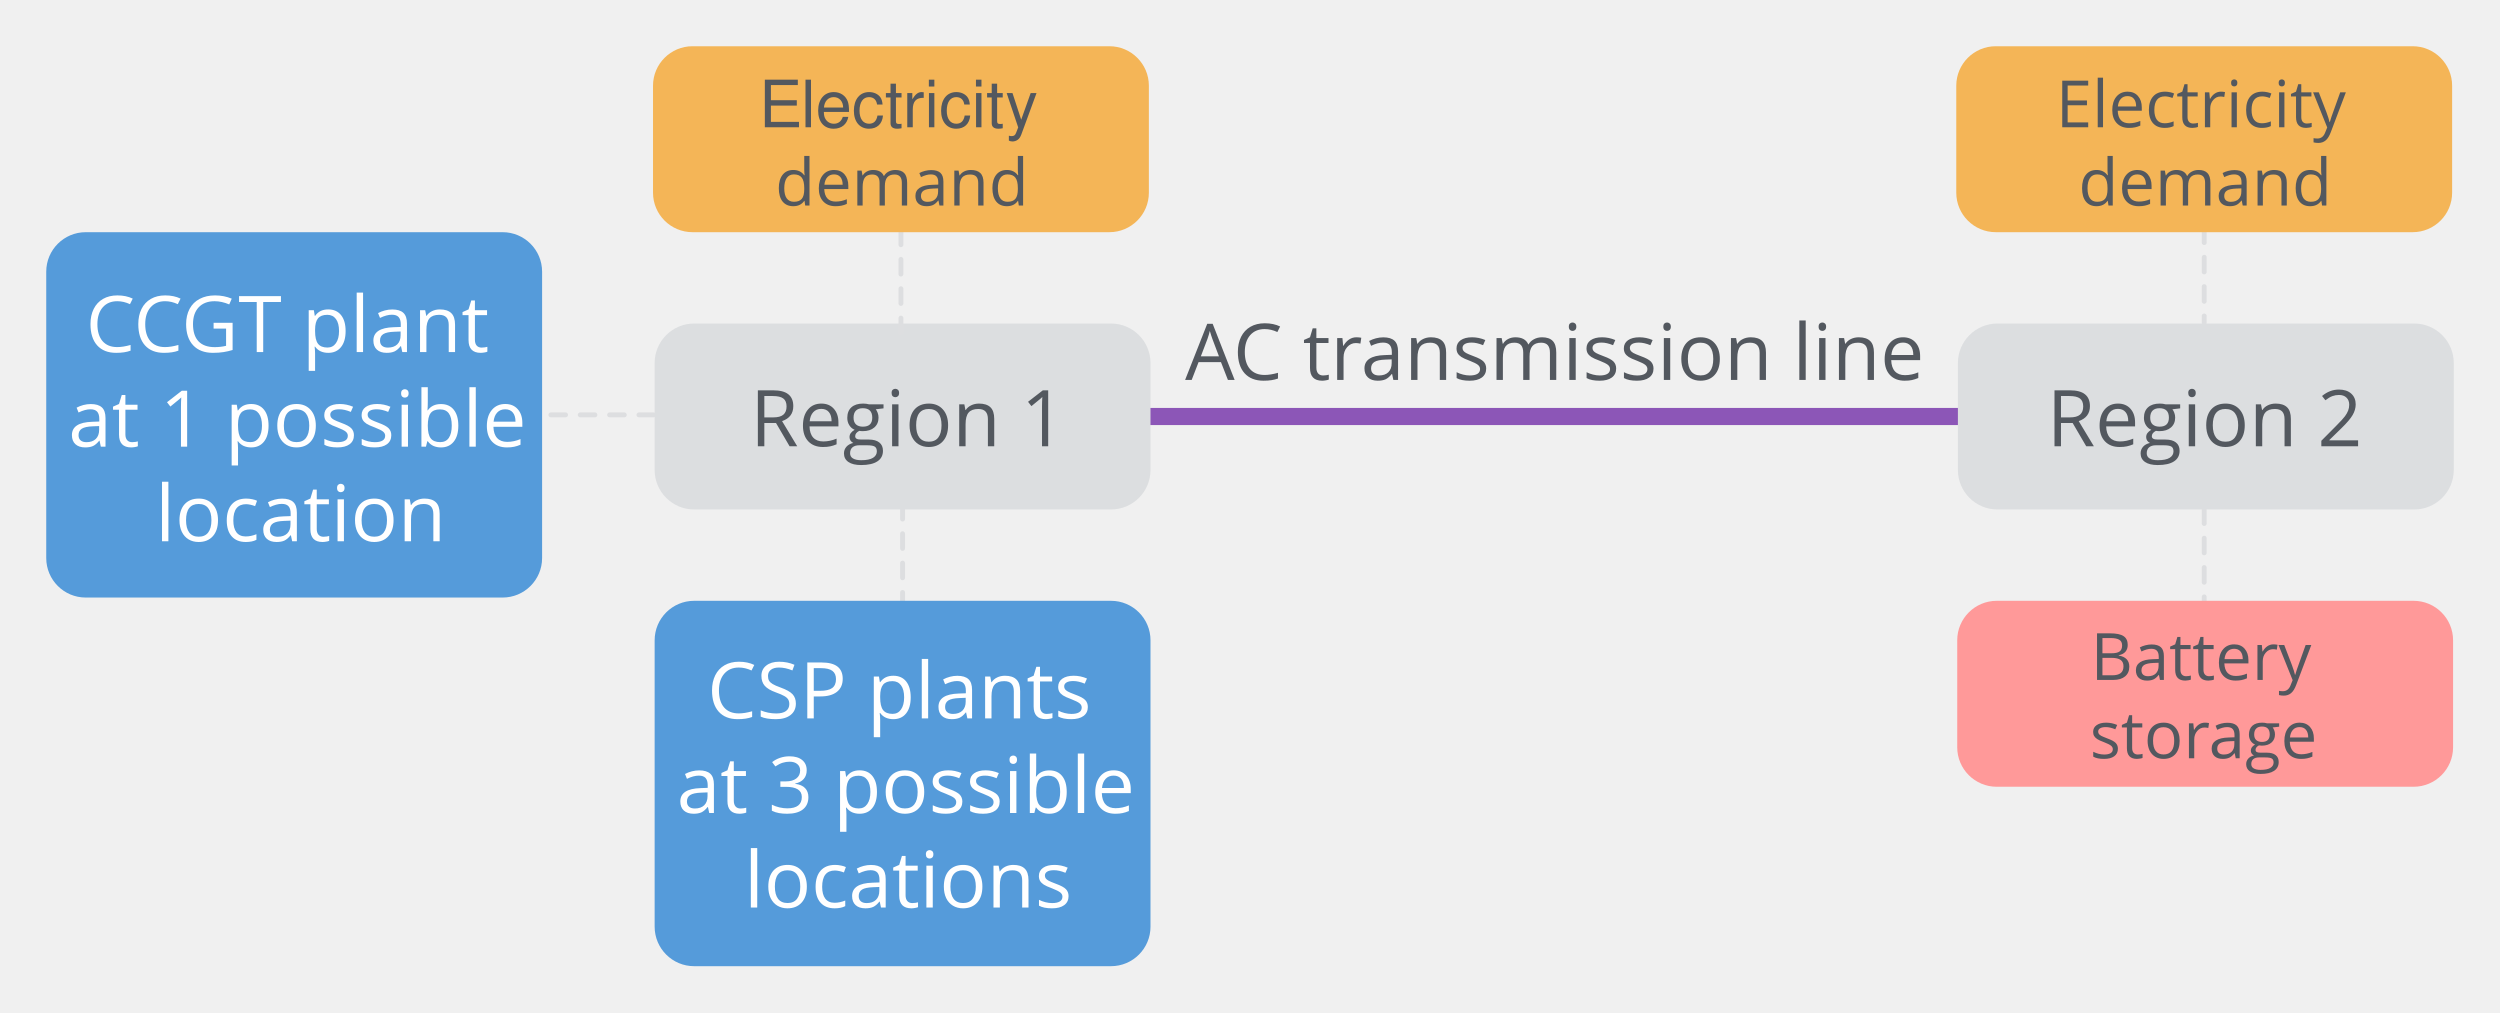
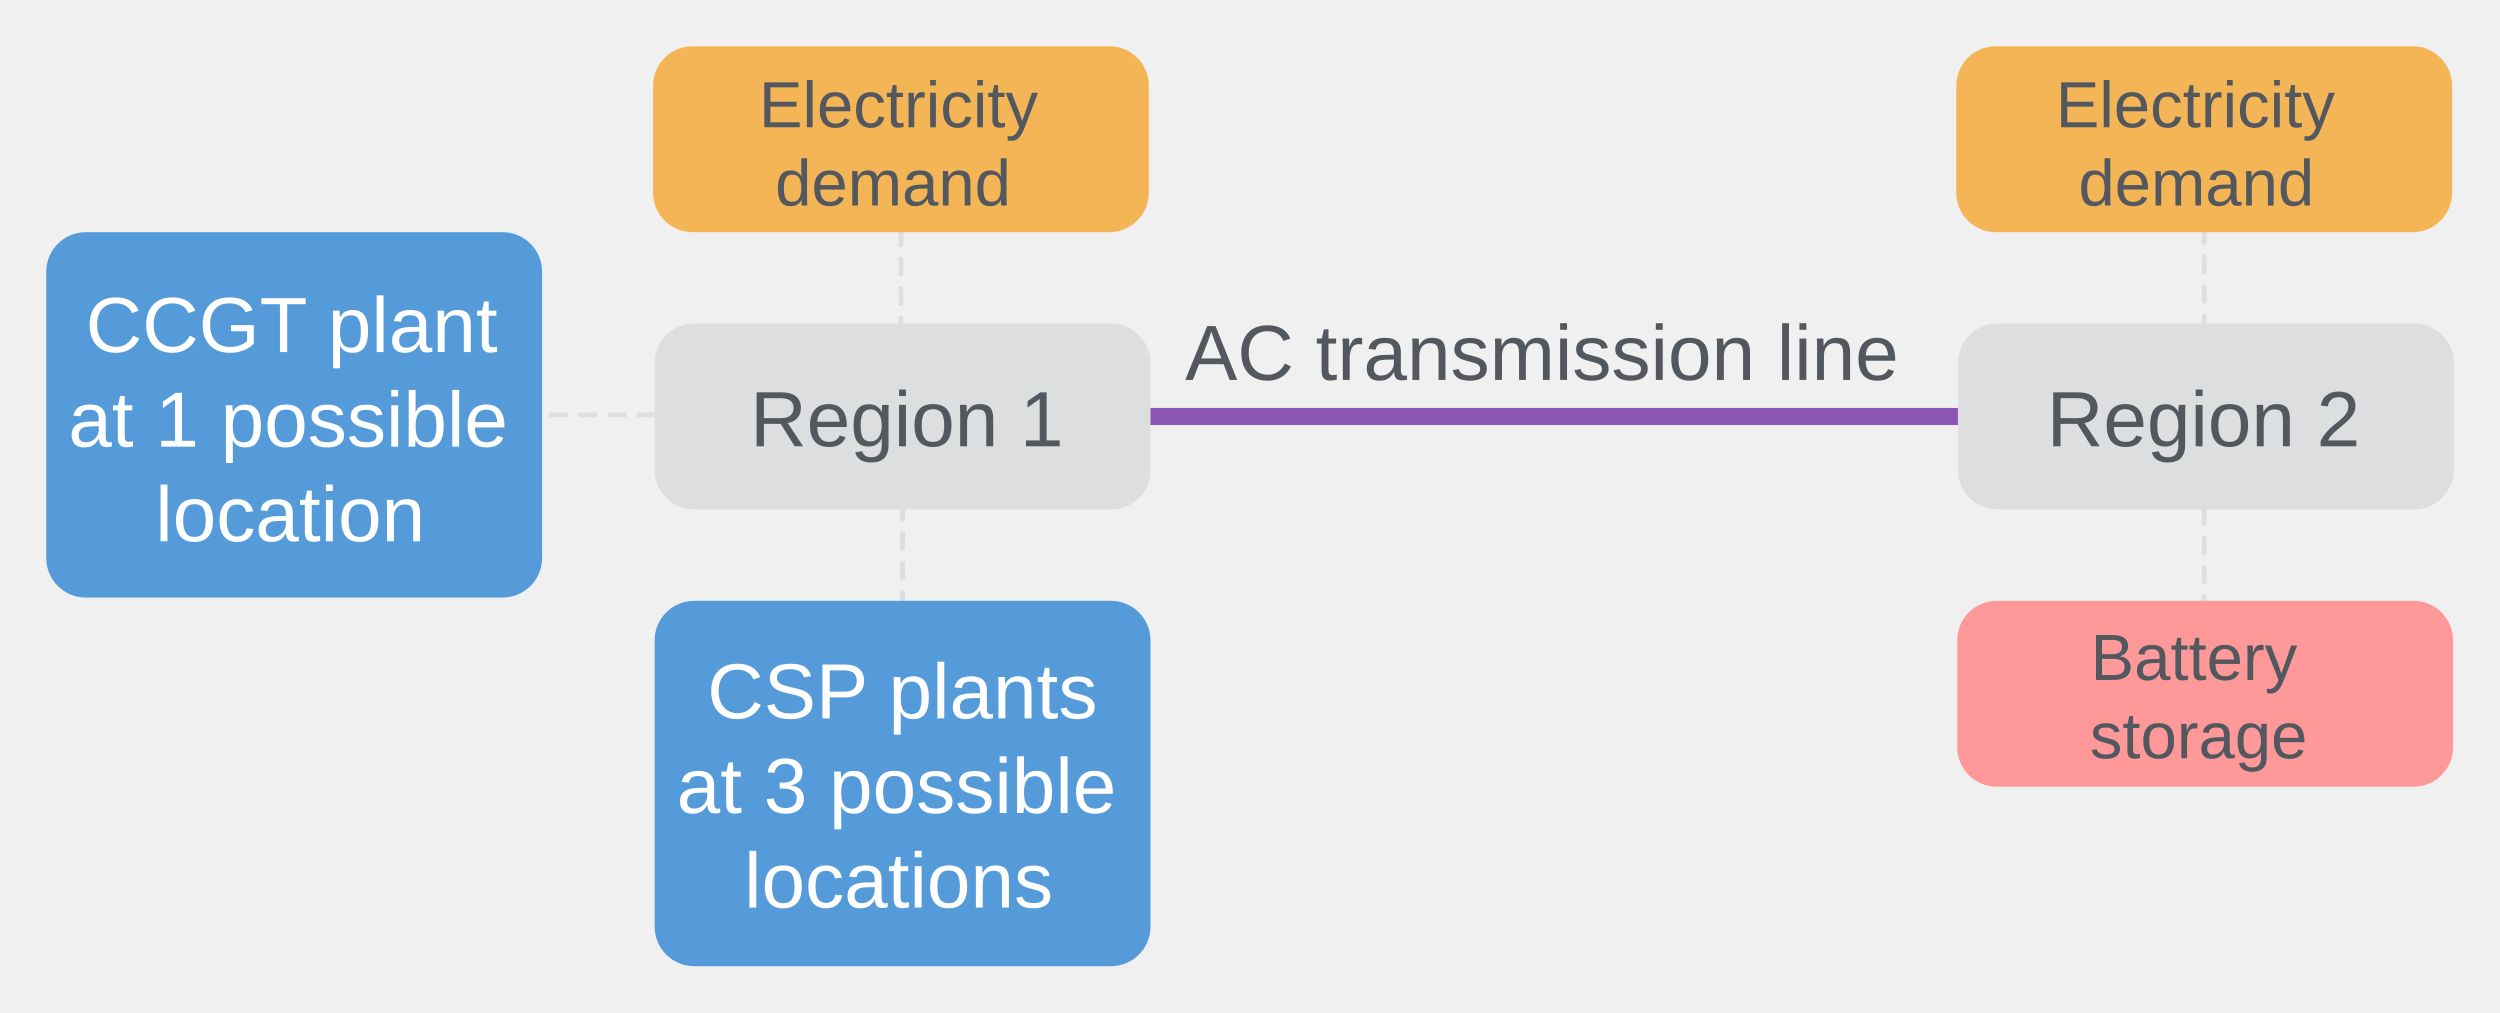
<svg xmlns="http://www.w3.org/2000/svg" id="svg2" version="1.1" xml:space="preserve" width="270.35mm" height="109.483mm" viewBox="0 0 957.933 387.933">
  <defs id="defs6">
    <marker orient="auto" refY="0.0" refX="0.0" id="SemiCircleIn" style="overflow:visible">
      <path id="path1192" d="M -0.375,-0.046 C -0.375,2.714 1.865,4.954 4.625,4.954 L 4.625,-5.046 C 1.865,-5.046 -0.375,-2.806 -0.375,-0.046 z " style="fill-rule:evenodd;stroke:#8d44c7;stroke-width:1pt;stroke-opacity:1;fill:#8d44c7;fill-opacity:1" transform="scale(0.6)" />
    </marker>
    <marker orient="auto" refY="0.0" refX="0.0" id="SemiCircleOut" style="overflow:visible">
      <path id="path1195" d="M -2.5,-0.809 C -2.5,1.951 -4.74,4.191 -7.5,4.191 L -7.5,-5.809 C -4.74,-5.809 -2.5,-3.569 -2.5,-0.809 z " style="fill-rule:evenodd;stroke:#8d44c7;stroke-width:1pt;stroke-opacity:1;fill:#8d44c7;fill-opacity:1" transform="scale(0.6) translate(7.125493,0.763446)" />
    </marker>
    <marker orient="auto" refY="0.0" refX="0.0" id="DotL" style="overflow:visible">
      <path id="path1075" d="M -2.5,-1.0 C -2.5,1.76 -4.74,4.0 -7.5,4.0 C -10.26,4.0 -12.5,1.76 -12.5,-1.0 C -12.5,-3.76 -10.26,-6.0 -7.5,-6.0 C -4.74,-6.0 -2.5,-3.76 -2.5,-1.0 z " style="fill-rule:evenodd;stroke:#000000;stroke-width:1pt;stroke-opacity:1;fill:#000000;fill-opacity:1" transform="scale(0.8) translate(7.4, 1)" />
    </marker>
    <marker orient="auto" refY="0.0" refX="0.0" id="TriangleInL" style="overflow:visible">
      <path id="path1147" d="M 5.77,0.0 L -2.88,5.0 L -2.88,-5.0 L 5.77,0.0 z " style="fill-rule:evenodd;stroke:#000000;stroke-width:1pt;stroke-opacity:1;fill:#000000;fill-opacity:1" transform="scale(-0.8)" />
    </marker>
    <marker orient="auto" refY="0.0" refX="0.0" id="TriangleOutL" style="overflow:visible">
      <path id="path1156" d="M 5.77,0.0 L -2.88,5.0 L -2.88,-5.0 L 5.77,0.0 z " style="fill-rule:evenodd;stroke:#000000;stroke-width:1pt;stroke-opacity:1;fill:#000000;fill-opacity:1" transform="scale(0.8)" />
    </marker>
    <clipPath clipPathUnits="userSpaceOnUse" id="clipPath20">
      <path d="m 149.312,199.663 h 109.032 v 4 H 149.312 Z" id="path22" />
    </clipPath>
    <clipPath clipPathUnits="userSpaceOnUse" id="clipPath32">
      <path d="m 291.898,33.433 h 4 V 175.02 h -4 z" id="path34" />
    </clipPath>
    <clipPath clipPathUnits="userSpaceOnUse" id="clipPath44">
      <path d="m 368.439,199.491 h 252.277 v 4 H 368.439 Z" id="path46" />
    </clipPath>
    <clipPath clipPathUnits="userSpaceOnUse" id="clipPath76">
      <path d="m 290.898,199.491 h 4 v 88.655 h -4 z" id="path78" />
    </clipPath>
    <clipPath clipPathUnits="userSpaceOnUse" id="clipPath88">
      <path d="m 689.854,215.708 h 4 v 72.439 h -4 z" id="path90" />
    </clipPath>
    <clipPath clipPathUnits="userSpaceOnUse" id="clipPath102">
      <path d="m 615.73,257.566 h 153.667 v 58 H 615.73 Z" id="path104" />
    </clipPath>
    <clipPath clipPathUnits="userSpaceOnUse" id="clipPath124">
      <path d="m 216.065,257.566 h 153.667 v 58 H 216.065 Z" id="path126" />
    </clipPath>
    <clipPath clipPathUnits="userSpaceOnUse" id="clipPath152">
      <path d="m 691.854,111.214 h 4 v 72.439 h -4 z" id="path154" />
    </clipPath>
    <clipPath clipPathUnits="userSpaceOnUse" id="clipPath166">
      <path d="m 617.021,82.363 h 153.666 v 58 H 617.021 Z" id="path168" />
    </clipPath>
  </defs>
  <g id="g10" transform="matrix(1.25,0,0,-1.25,-21.03346,412.7165)">
    <path style="fill:none;stroke:#8c56b7;stroke-width:5.25;stroke-linecap:round;stroke-linejoin:round;stroke-miterlimit:4;stroke-dasharray:none;stroke-opacity:1" d="m 367.306,202.5 c 251.891,0 251.891,0 251.891,0" id="path1298-3" />
    <path style="fill:none;stroke:#dddee0;stroke-width:1.5;stroke-linecap:round;stroke-linejoin:round;stroke-miterlimit:4;stroke-dasharray:4.5, 4.5;stroke-dashoffset:0;stroke-opacity:1" d="m 692.5,260.312 c 0,-29.091 0,-29.058 0,-29.058" id="path979-7" />
    <path style="fill:none;stroke:#dddee0;stroke-width:1.5;stroke-linecap:round;stroke-linejoin:round;stroke-miterlimit:4;stroke-dasharray:4.5, 4.5;stroke-dashoffset:0;stroke-opacity:1" d="m 692.5,174.196 c 0,-34.732 0,-34.692 0,-34.692" id="path979-3" />
    <path style="fill:none;stroke:#dddee0;stroke-width:1.5;stroke-linecap:round;stroke-linejoin:round;stroke-miterlimit:4;stroke-dasharray:4.5, 4.5;stroke-dashoffset:0;stroke-opacity:1" d="m 217.192,203 c -39.679,0 -39.634,0 -39.634,0" id="path979-9" />
    <path style="fill:none;stroke:#dddee0;stroke-width:1.5;stroke-linecap:round;stroke-linejoin:round;stroke-miterlimit:4;stroke-dasharray:4.5, 4.5;stroke-dashoffset:0;stroke-opacity:1" d="m 293.5,175.564 c 0,-34.732 0,-34.692 0,-34.692" id="path979" />
    <rect style="opacity:1;fill:#559bda;fill-opacity:1;stroke:none;stroke-width:1.717;stroke-linecap:butt;stroke-linejoin:miter;stroke-miterlimit:4;stroke-dasharray:none;stroke-dashoffset:0;stroke-opacity:1" id="rect896-0" width="152" height="112" x="217.5" y="-146" rx="12.111" ry="12.111" transform="scale(1,-1)" />
    <rect style="opacity:1;fill:#559bda;fill-opacity:1;stroke:none;stroke-width:1.717;stroke-linecap:butt;stroke-linejoin:miter;stroke-miterlimit:4;stroke-dasharray:none;stroke-dashoffset:0;stroke-opacity:1" id="rect896-0-9" width="152" height="112" x="31" y="-259" rx="12.111" ry="12.111" transform="scale(1,-1)" />
    <rect style="opacity:1;fill:#dcdee0;fill-opacity:1;stroke:none;stroke-width:1.225;stroke-linecap:butt;stroke-linejoin:miter;stroke-miterlimit:4;stroke-dasharray:none;stroke-dashoffset:0;stroke-opacity:1" id="rect896-9" width="152" height="57" x="217.5" y="-231" rx="12.111" ry="12.111" transform="scale(1,-1)" />
    <rect style="opacity:1;fill:#dcdee0;fill-opacity:1;stroke:none;stroke-width:1.225;stroke-linecap:butt;stroke-linejoin:miter;stroke-miterlimit:4;stroke-dasharray:none;stroke-dashoffset:0;stroke-opacity:1" id="rect896-6" width="152" height="57" x="617" y="-231" rx="12.111" ry="12.111" transform="scale(1,-1)" />
    <rect style="opacity:1;fill:#f4b557;fill-opacity:1;stroke:none;stroke-width:1.225;stroke-linecap:butt;stroke-linejoin:miter;stroke-miterlimit:4;stroke-dasharray:none;stroke-dashoffset:0;stroke-opacity:1" id="rect896-1" width="152" height="57" x="616.5" y="-316" rx="12.111" ry="12.111" transform="scale(1,-1)" />
    <path style="fill:none;stroke:#dddee0;stroke-width:1.5;stroke-linecap:round;stroke-linejoin:round;stroke-miterlimit:4;stroke-dasharray:4.5, 4.5;stroke-dashoffset:0;stroke-opacity:1" d="m 293,259.661 c 0,-34.732 0,-34.692 0,-34.692" id="path979-5" />
    <rect style="opacity:1;fill:#f4b557;fill-opacity:1;stroke:none;stroke-width:1.225;stroke-linecap:butt;stroke-linejoin:miter;stroke-miterlimit:4;stroke-dasharray:none;stroke-dashoffset:0;stroke-opacity:1" id="rect896" width="152" height="57" x="217" y="-316" transform="scale(1,-1)" rx="12.111" ry="12.111" />
-     <text transform="scale(1,-1)" style="font-style:normal;font-variant:normal;font-weight:300;font-stretch:normal;line-height:0%;font-family:Helvetica;-inkscape-font-specification:'Helvetica Light';writing-mode:lr-tb;fill:#ffffff;fill-opacity:1;fill-rule:nonzero;stroke:none" id="text54" x="233.621" y="-109.953">
-       <tspan x="233.621 250.949 265.613 280.277 286.949 301.613 306.941 320.285 333.629 340.301 352.301" y="-109.953" id="tspan56" style="font-style:normal;font-variant:normal;font-weight:normal;font-stretch:normal;font-size:24px;line-height:1.25;font-family:'Open Sans','arial','helvetica','sans-serif';-inkscape-font-specification:'Open Sans'">CSP plants </tspan>
-       <tspan x="224.261 237.605 244.277 250.949 264.293 270.965 285.629 298.973 310.973 322.973 328.301 342.965 348.293 361.637" y="-80.961" id="tspan58" style="font-style:normal;font-variant:normal;font-weight:normal;font-stretch:normal;font-size:24px;line-height:1.25;font-family:'Open Sans','arial','helvetica','sans-serif';-inkscape-font-specification:'Open Sans'">at 3 possible </tspan>
-       <tspan x="244.925 250.253 263.597 276.941 290.285 296.957 302.285 315.629 328.973" y="-51.969" id="tspan60" style="font-style:normal;font-variant:normal;font-weight:normal;font-stretch:normal;font-size:24px;line-height:1.25;font-family:'Open Sans','arial','helvetica','sans-serif';-inkscape-font-specification:'Open Sans'">locations</tspan>
+     <text transform="scale(1,-1)" style="font-style:normal;font-variant:normal;font-weight:300;font-stretch:normal;line-height:0%;font-family:arial, helvetica, sans-serif;-inkscape-font-specification:'Helvetica Light';writing-mode:lr-tb;fill:#ffffff;fill-opacity:1;fill-rule:nonzero;stroke:none" id="text54" x="233.621" y="-109.953">
+       <tspan x="233.621 250.949 265.613 280.277 286.949 301.613 306.941 320.285 333.629 340.301 352.301" y="-109.953" id="tspan56" style="font-style:normal;font-variant:normal;font-weight:normal;font-stretch:normal;font-size:24px;line-height:1.25;font-family:arial, helvetica, sans-serif;-inkscape-font-specification:'Open Sans'">CSP plants </tspan>
+       <tspan x="224.261 237.605 244.277 250.949 264.293 270.965 285.629 298.973 310.973 322.973 328.301 342.965 348.293 361.637" y="-80.961" id="tspan58" style="font-style:normal;font-variant:normal;font-weight:normal;font-stretch:normal;font-size:24px;line-height:1.25;font-family:arial, helvetica, sans-serif;-inkscape-font-specification:'Open Sans'">at 3 possible </tspan>
+       <tspan x="244.925 250.253 263.597 276.941 290.285 296.957 302.285 315.629 328.973" y="-51.969" id="tspan60" style="font-style:normal;font-variant:normal;font-weight:normal;font-stretch:normal;font-size:24px;line-height:1.25;font-family:arial, helvetica, sans-serif;-inkscape-font-specification:'Open Sans'">locations</tspan>
    </text>
-     <text transform="scale(1,-1)" style="font-style:normal;font-variant:normal;font-weight:300;font-stretch:normal;line-height:0%;font-family:Helvetica;-inkscape-font-specification:'Helvetica Light';writing-mode:lr-tb;fill:#ffffff;fill-opacity:1;fill-rule:nonzero;stroke:none" id="text64" x="43.089" y="-222.246">
-       <tspan x="43.089 60.417 77.745 96.417 109.761 116.433 131.097 136.425 149.769 163.113 169.785" y="-222.246" id="tspan66" style="font-style:normal;font-variant:normal;font-weight:normal;font-stretch:normal;font-size:24px;line-height:1.25;font-family:'Open Sans','arial','helvetica','sans-serif';-inkscape-font-specification:'Open Sans'">CCGT plant </tspan>
-       <tspan x="37.761 51.105 57.777 64.449 77.793 84.465 99.129 112.473 124.473 136.473 141.801 156.465 161.793 175.137" y="-193.254" id="tspan68" style="font-style:normal;font-variant:normal;font-weight:normal;font-stretch:normal;font-size:24px;line-height:1.25;font-family:'Open Sans','arial','helvetica','sans-serif';-inkscape-font-specification:'Open Sans'">at 1 possible </tspan>
-       <tspan x="64.425 69.753 83.097 96.441 109.785 116.457 121.785 135.129" y="-164.262" id="tspan70" style="font-style:normal;font-variant:normal;font-weight:normal;font-stretch:normal;font-size:24px;line-height:1.25;font-family:'Open Sans','arial','helvetica','sans-serif';-inkscape-font-specification:'Open Sans'">location</tspan>
+     <text transform="scale(1,-1)" style="font-style:normal;font-variant:normal;font-weight:300;font-stretch:normal;line-height:0%;font-family:arial, helvetica, sans-serif;-inkscape-font-specification:'Helvetica Light';writing-mode:lr-tb;fill:#ffffff;fill-opacity:1;fill-rule:nonzero;stroke:none" id="text64" x="43.089" y="-222.246">
+       <tspan x="43.089 60.417 77.745 96.417 109.761 116.433 131.097 136.425 149.769 163.113 169.785" y="-222.246" id="tspan66" style="font-style:normal;font-variant:normal;font-weight:normal;font-stretch:normal;font-size:24px;line-height:1.25;font-family:arial, helvetica, sans-serif;-inkscape-font-specification:'Open Sans'">CCGT plant </tspan>
+       <tspan x="37.761 51.105 57.777 64.449 77.793 84.465 99.129 112.473 124.473 136.473 141.801 156.465 161.793 175.137" y="-193.254" id="tspan68" style="font-style:normal;font-variant:normal;font-weight:normal;font-stretch:normal;font-size:24px;line-height:1.25;font-family:arial, helvetica, sans-serif;-inkscape-font-specification:'Open Sans'">at 1 possible </tspan>
+       <tspan x="64.425 69.753 83.097 96.441 109.785 116.457 121.785 135.129" y="-164.262" id="tspan70" style="font-style:normal;font-variant:normal;font-weight:normal;font-stretch:normal;font-size:24px;line-height:1.25;font-family:arial, helvetica, sans-serif;-inkscape-font-specification:'Open Sans'">location</tspan>
    </text>
    <g clip-path="url(#clipPath102)" id="g100" transform="translate(-2.206091)">
-       <text id="text106" style="font-variant:normal;font-weight:300;font-stretch:normal;line-height:0%;font-family:'Helvetica Light';-inkscape-font-specification:Helvetica-Light;writing-mode:lr-tb;fill:#53585f;fill-opacity:1;fill-rule:nonzero;stroke:none" transform="matrix(1,0,0,-1,649.2227,291.167)">
-         <tspan y="0" x="0" style="font-style:normal;font-variant:normal;font-weight:normal;font-stretch:normal;font-size:20px;line-height:1.25;font-family:'Open Sans','arial','helvetica','sans-serif';-inkscape-font-specification:'Open Sans'" id="tspan108">Electricity</tspan>
+       <text id="text106" style="font-variant:normal;font-weight:300;font-stretch:normal;line-height:0%;font-family:arial, helvetica, sans-serif;-inkscape-font-specification:Helvetica-Light;writing-mode:lr-tb;fill:#53585f;fill-opacity:1;fill-rule:nonzero;stroke:none" transform="matrix(1,0,0,-1,649.2227,291.167)">
+         <tspan y="0" x="0" style="font-style:normal;font-variant:normal;font-weight:normal;font-stretch:normal;font-size:20px;line-height:1.25;font-family:arial, helvetica, sans-serif;-inkscape-font-specification:'Open Sans'" id="tspan108">Electricity</tspan>
      </text>
    </g>
-     <text transform="scale(1,-1)" style="font-style:normal;font-variant:normal;font-weight:300;font-stretch:normal;line-height:0%;font-family:Helvetica;-inkscape-font-specification:'Helvetica Light';writing-mode:lr-tb;fill:#53585f;fill-opacity:1;fill-rule:nonzero;stroke:none" id="text110" x="653.936" y="-267.167">
-       <tspan id="tspan112" style="font-style:normal;font-variant:normal;font-weight:normal;font-stretch:normal;font-size:20px;line-height:1.25;font-family:'Open Sans','arial','helvetica','sans-serif';-inkscape-font-specification:'Open Sans'" x="653.936" y="-267.167">demand</tspan>
+     <text transform="scale(1,-1)" style="font-style:normal;font-variant:normal;font-weight:300;font-stretch:normal;line-height:0%;font-family:arial, helvetica, sans-serif;-inkscape-font-specification:'Helvetica Light';writing-mode:lr-tb;fill:#53585f;fill-opacity:1;fill-rule:nonzero;stroke:none" id="text110" x="653.936" y="-267.167">
+       <tspan id="tspan112" style="font-style:normal;font-variant:normal;font-weight:normal;font-stretch:normal;font-size:20px;line-height:1.25;font-family:arial, helvetica, sans-serif;-inkscape-font-specification:'Open Sans'" x="653.936" y="-267.167">demand</tspan>
    </text>
-     <text transform="scale(1,-1)" style="font-style:normal;font-variant:normal;font-weight:300;font-stretch:normal;line-height:0%;font-family:Helvetica;-inkscape-font-specification:'Helvetica Light';writing-mode:lr-tb;fill:#53585f;fill-opacity:1;fill-rule:nonzero;stroke:none" id="text114" x="380.107" y="-213.705">
-       <tspan id="tspan116" style="font-style:normal;font-variant:normal;font-weight:normal;font-stretch:normal;font-size:24px;line-height:1.25;font-family:'Open Sans','arial','helvetica','sans-serif';-inkscape-font-specification:'Open Sans'" x="380.107" y="-213.705">AC transmission line</tspan>
+     <text transform="scale(1,-1)" style="font-style:normal;font-variant:normal;font-weight:300;font-stretch:normal;line-height:0%;font-family:arial, helvetica, sans-serif;-inkscape-font-specification:'Helvetica Light';writing-mode:lr-tb;fill:#53585f;fill-opacity:1;fill-rule:nonzero;stroke:none" id="text114" x="380.107" y="-213.705">
+       <tspan id="tspan116" style="font-style:normal;font-variant:normal;font-weight:normal;font-stretch:normal;font-size:24px;line-height:1.25;font-family:arial, helvetica, sans-serif;-inkscape-font-specification:'Open Sans'" x="380.107" y="-213.705">AC transmission line</tspan>
    </text>
    <g id="g120" transform="translate(-0.07371737)">
      <g id="g122" clip-path="url(#clipPath124)">
-         <text transform="matrix(1,0,0,-1,249.5581,291.167)" style="font-variant:normal;font-weight:300;font-stretch:normal;line-height:0%;font-family:'Helvetica Light';-inkscape-font-specification:Helvetica-Light;writing-mode:lr-tb;fill:#53585f;fill-opacity:1;fill-rule:nonzero;stroke:none" id="text128">
-           <tspan x="0" id="tspan130" style="font-style:normal;font-variant:normal;font-weight:normal;font-stretch:normal;font-size:20px;line-height:1.25;font-family:Helvetica;-inkscape-font-specification:Helvetica" y="0">Electricity<tspan style="font-style:normal;font-variant:normal;font-weight:normal;font-stretch:normal;font-family:'Open Sans','arial','helvetica','sans-serif';-inkscape-font-specification:'Open Sans'" id="tspan39461" />
+         <text transform="matrix(1,0,0,-1,249.5581,291.167)" style="font-variant:normal;font-weight:300;font-stretch:normal;line-height:0%;font-family:arial, helvetica, sans-serif;-inkscape-font-specification:Helvetica-Light;writing-mode:lr-tb;fill:#53585f;fill-opacity:1;fill-rule:nonzero;stroke:none" id="text128">
+           <tspan x="0" id="tspan130" style="font-style:normal;font-variant:normal;font-weight:normal;font-stretch:normal;font-size:20px;line-height:1.25;font-family:arial, helvetica, sans-serif;-inkscape-font-specification:Helvetica" y="0">Electricity<tspan style="font-style:normal;font-variant:normal;font-weight:normal;font-stretch:normal;font-family:arial, helvetica, sans-serif;-inkscape-font-specification:'Open Sans'" id="tspan39461" />
          </tspan>
        </text>
      </g>
    </g>
-     <text transform="scale(1,-1)" style="font-style:normal;font-variant:normal;font-weight:300;font-stretch:normal;line-height:0%;font-family:Helvetica;-inkscape-font-specification:'Helvetica Light';writing-mode:lr-tb;fill:#53585f;fill-opacity:1;fill-rule:nonzero;stroke:none" id="text132" x="254.436" y="-267.167">
-       <tspan id="tspan134" style="font-style:normal;font-variant:normal;font-weight:normal;font-stretch:normal;font-size:20px;line-height:1.25;font-family:'Open Sans','arial','helvetica','sans-serif';-inkscape-font-specification:'Open Sans'" x="254.436" y="-267.167">demand</tspan>
+     <text transform="scale(1,-1)" style="font-style:normal;font-variant:normal;font-weight:300;font-stretch:normal;line-height:0%;font-family:arial, helvetica, sans-serif;-inkscape-font-specification:'Helvetica Light';writing-mode:lr-tb;fill:#53585f;fill-opacity:1;fill-rule:nonzero;stroke:none" id="text132" x="254.436" y="-267.167">
+       <tspan id="tspan134" style="font-style:normal;font-variant:normal;font-weight:normal;font-stretch:normal;font-size:20px;line-height:1.25;font-family:arial, helvetica, sans-serif;-inkscape-font-specification:'Open Sans'" x="254.436" y="-267.167">demand</tspan>
    </text>
-     <text transform="scale(1,-1)" style="font-style:normal;font-variant:normal;font-weight:300;font-stretch:normal;line-height:0%;font-family:Helvetica;-inkscape-font-specification:'Helvetica Light';writing-mode:lr-tb;fill:#53585f;fill-opacity:1;fill-rule:nonzero;stroke:none" id="text138" x="246.781" y="-193.381">
-       <tspan x="246.781 262.789 276.133 290.797 296.125 309.469 322.813 329.485" y="-193.381" id="tspan140" style="font-style:normal;font-variant:normal;font-weight:normal;font-stretch:normal;font-size:24px;line-height:1.25;font-family:'Open Sans','arial','helvetica','sans-serif';-inkscape-font-specification:'Open Sans'">Region 1</tspan>
+     <text transform="scale(1,-1)" style="font-style:normal;font-variant:normal;font-weight:300;font-stretch:normal;line-height:0%;font-family:arial, helvetica, sans-serif;-inkscape-font-specification:'Helvetica Light';writing-mode:lr-tb;fill:#53585f;fill-opacity:1;fill-rule:nonzero;stroke:none" id="text138" x="246.781" y="-193.381">
+       <tspan x="246.781 262.789 276.133 290.797 296.125 309.469 322.813 329.485" y="-193.381" id="tspan140" style="font-style:normal;font-variant:normal;font-weight:normal;font-stretch:normal;font-size:24px;line-height:1.25;font-family:arial, helvetica, sans-serif;-inkscape-font-specification:'Open Sans'">Region 1</tspan>
    </text>
-     <text transform="scale(1,-1)" style="font-style:normal;font-variant:normal;font-weight:300;font-stretch:normal;line-height:0%;font-family:Helvetica;-inkscape-font-specification:'Helvetica Light';writing-mode:lr-tb;fill:#53585f;fill-opacity:1;fill-rule:nonzero;stroke:none" id="text144" x="644.253" y="-193.381">
-       <tspan x="644.253 660.261 673.605 688.269 693.597 706.941 720.285 726.957" y="-193.381" id="tspan146" style="font-style:normal;font-variant:normal;font-weight:normal;font-stretch:normal;font-size:24px;line-height:1.25;font-family:'Open Sans','arial','helvetica','sans-serif';-inkscape-font-specification:'Open Sans'">Region 2</tspan>
+     <text transform="scale(1,-1)" style="font-style:normal;font-variant:normal;font-weight:300;font-stretch:normal;line-height:0%;font-family:arial, helvetica, sans-serif;-inkscape-font-specification:'Helvetica Light';writing-mode:lr-tb;fill:#53585f;fill-opacity:1;fill-rule:nonzero;stroke:none" id="text144" x="644.253" y="-193.381">
+       <tspan x="644.253 660.261 673.605 688.269 693.597 706.941 720.285 726.957" y="-193.381" id="tspan146" style="font-style:normal;font-variant:normal;font-weight:normal;font-stretch:normal;font-size:24px;line-height:1.25;font-family:arial, helvetica, sans-serif;-inkscape-font-specification:'Open Sans'">Region 2</tspan>
    </text>
    <rect style="opacity:1;fill:#ff9999;fill-opacity:1;stroke:none;stroke-width:1.225;stroke-linecap:butt;stroke-linejoin:miter;stroke-miterlimit:4;stroke-dasharray:none;stroke-dashoffset:0;stroke-opacity:1" id="rect896-2" width="152" height="57" x="616.792" y="-146" rx="12.111" ry="12.111" transform="scale(1,-1)" />
    <g id="g162" transform="translate(-4.833928,5.78299)">
      <g id="g164" clip-path="url(#clipPath166)">
-         <text transform="matrix(1,0,0,-1,662.5146,115.9629)" style="font-variant:normal;font-weight:300;font-stretch:normal;line-height:0%;font-family:'Helvetica Light';-inkscape-font-specification:Helvetica-Light;writing-mode:lr-tb;fill:#53585f;fill-opacity:1;fill-rule:nonzero;stroke:none" id="text170">
-           <tspan y="0" x="0" id="tspan172" style="font-style:normal;font-variant:normal;font-weight:normal;font-stretch:normal;font-size:20px;line-height:1.25;font-family:'Open Sans','arial','helvetica','sans-serif';-inkscape-font-specification:'Open Sans'">Battery</tspan>
+         <text transform="matrix(1,0,0,-1,662.5146,115.9629)" style="font-variant:normal;font-weight:300;font-stretch:normal;line-height:0%;font-family:arial, helvetica, sans-serif;-inkscape-font-specification:Helvetica-Light;writing-mode:lr-tb;fill:#53585f;fill-opacity:1;fill-rule:nonzero;stroke:none" id="text170">
+           <tspan y="0" x="0" id="tspan172" style="font-style:normal;font-variant:normal;font-weight:normal;font-stretch:normal;font-size:20px;line-height:1.25;font-family:arial, helvetica, sans-serif;-inkscape-font-specification:'Open Sans'">Battery</tspan>
        </text>
      </g>
    </g>
-     <text transform="scale(1,-1)" style="font-style:normal;font-variant:normal;font-weight:300;font-stretch:normal;line-height:0%;font-family:Helvetica;-inkscape-font-specification:'Helvetica Light';writing-mode:lr-tb;fill:#53585f;fill-opacity:1;fill-rule:nonzero;stroke:none" id="text174" x="657.422" y="-97.746">
-       <tspan y="-97.746" x="657.422" id="tspan176" style="font-style:normal;font-variant:normal;font-weight:normal;font-stretch:normal;font-size:20px;line-height:1.25;font-family:'Open Sans','arial','helvetica','sans-serif';-inkscape-font-specification:'Open Sans'">storage</tspan>
+     <text transform="scale(1,-1)" style="font-style:normal;font-variant:normal;font-weight:300;font-stretch:normal;line-height:0%;font-family:arial, helvetica, sans-serif;-inkscape-font-specification:'Helvetica Light';writing-mode:lr-tb;fill:#53585f;fill-opacity:1;fill-rule:nonzero;stroke:none" id="text174" x="657.422" y="-97.746">
+       <tspan y="-97.746" x="657.422" id="tspan176" style="font-style:normal;font-variant:normal;font-weight:normal;font-stretch:normal;font-size:20px;line-height:1.25;font-family:arial, helvetica, sans-serif;-inkscape-font-specification:'Open Sans'">storage</tspan>
    </text>
  </g>
</svg>
